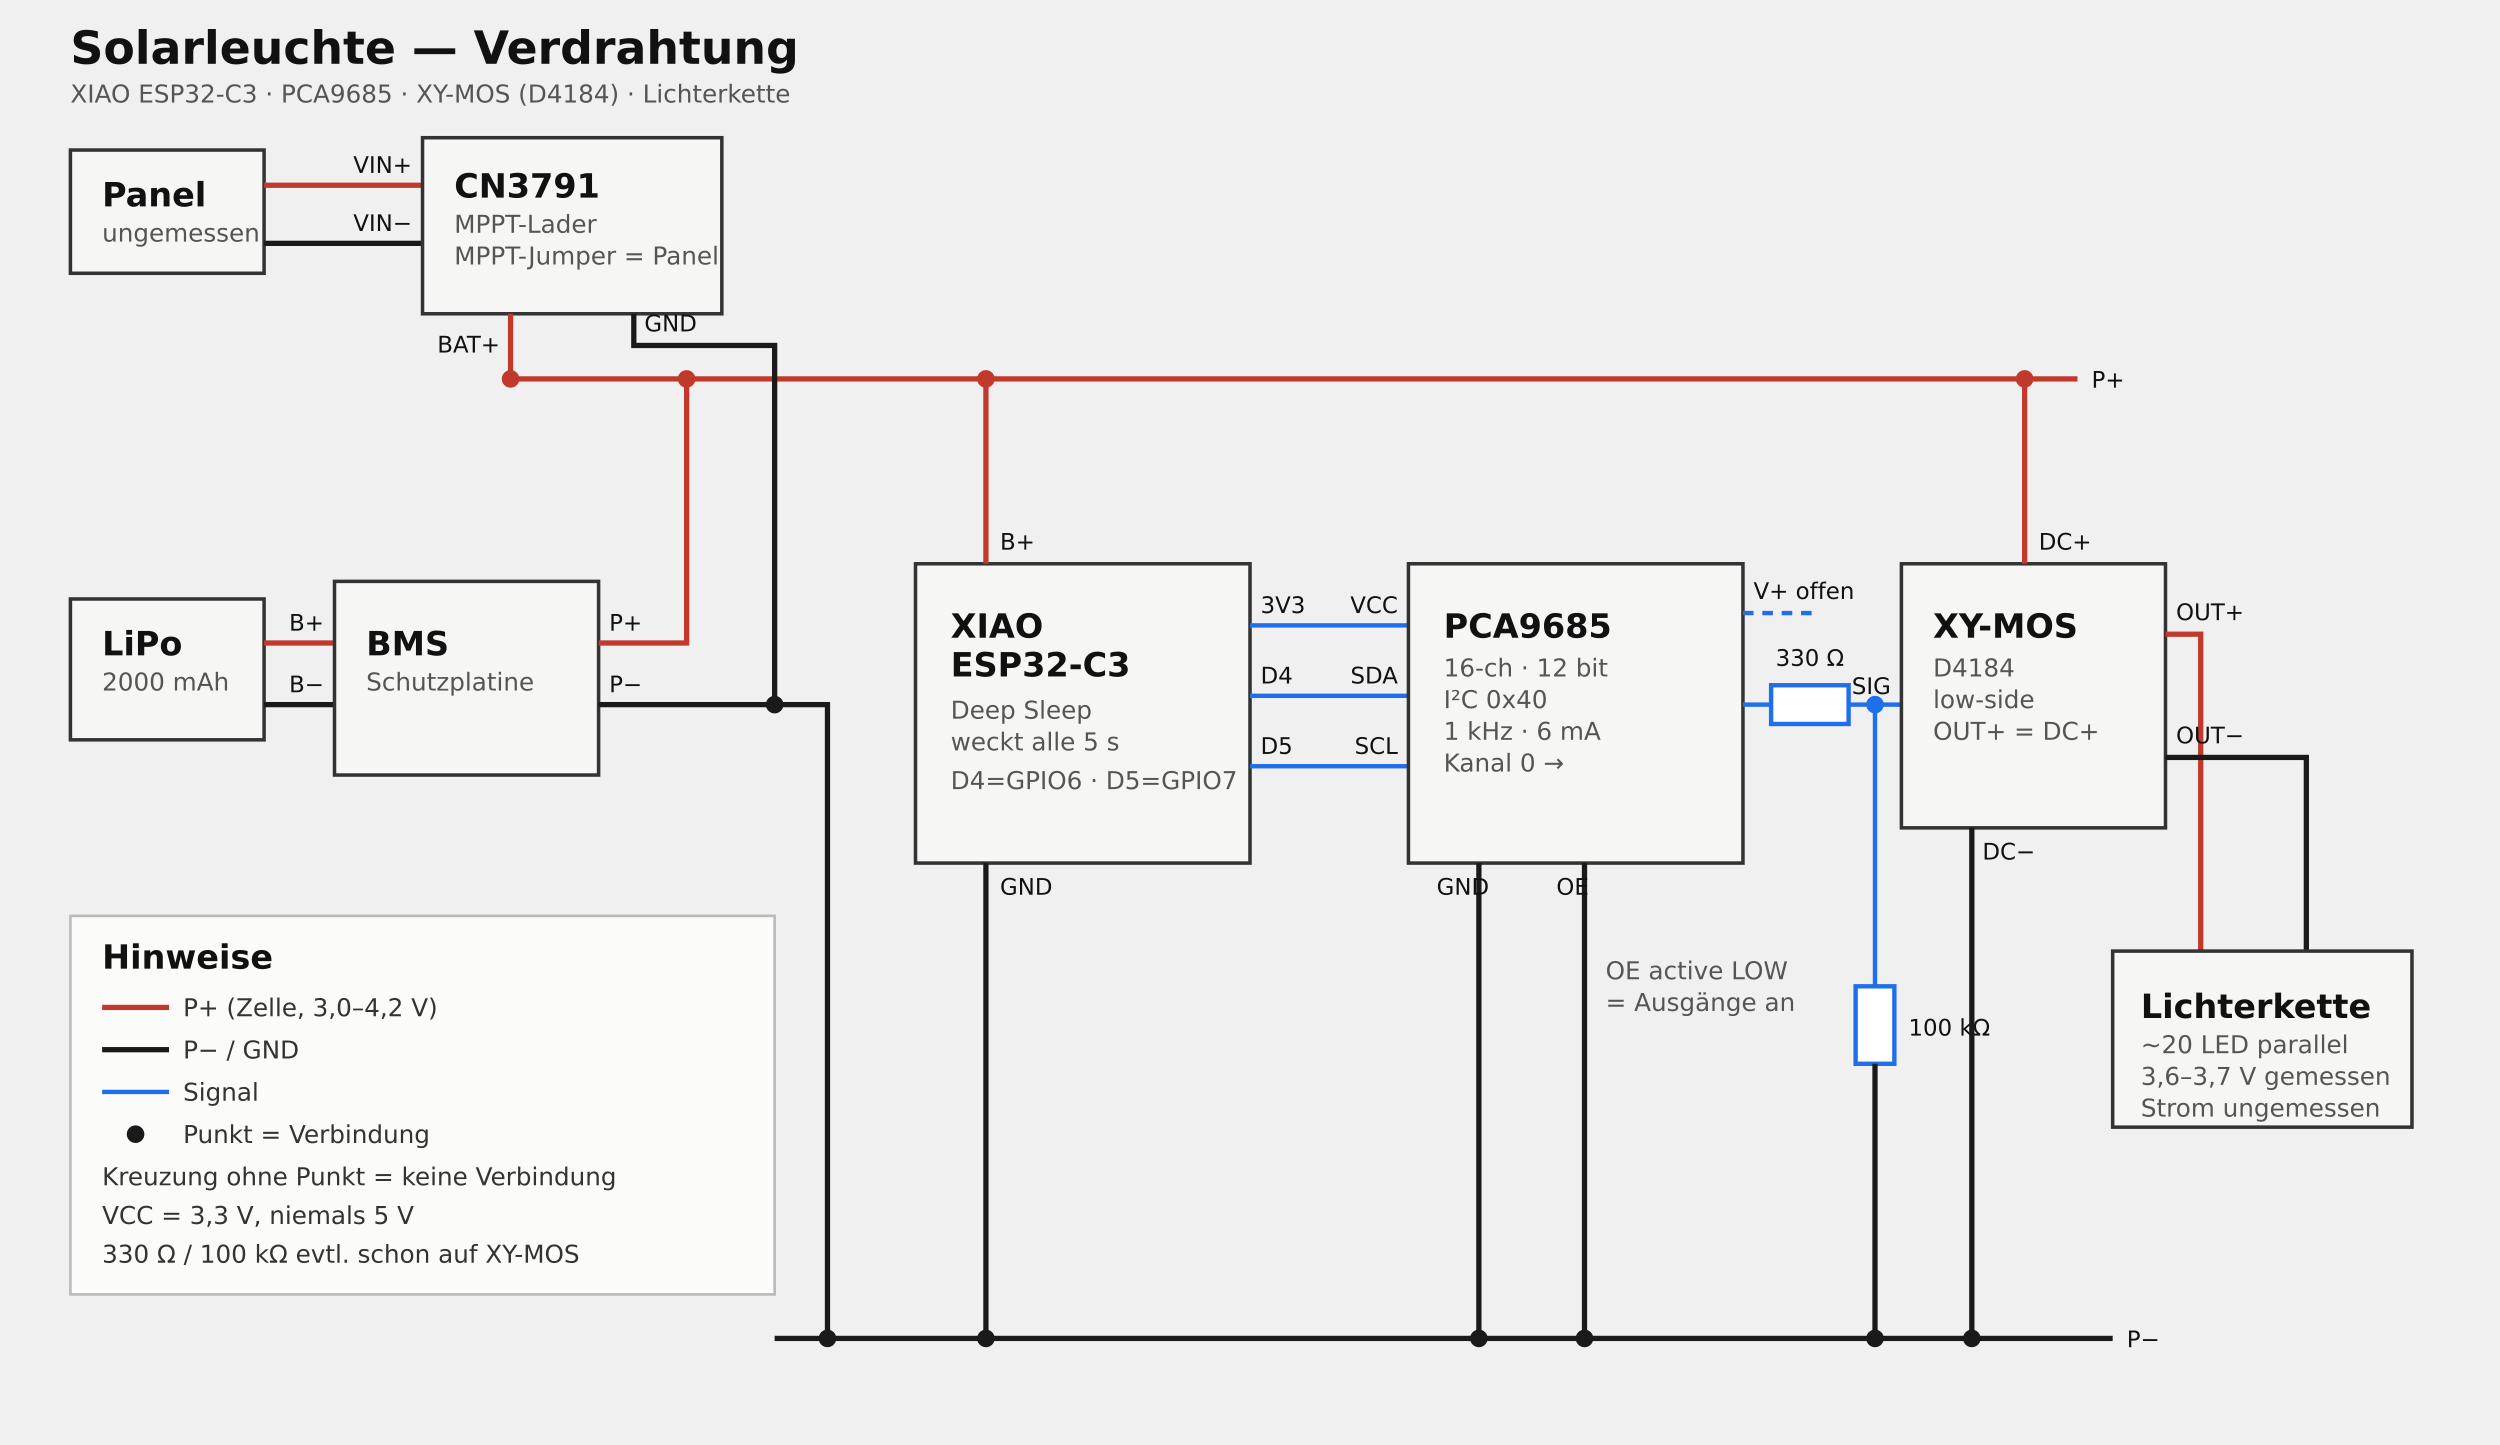
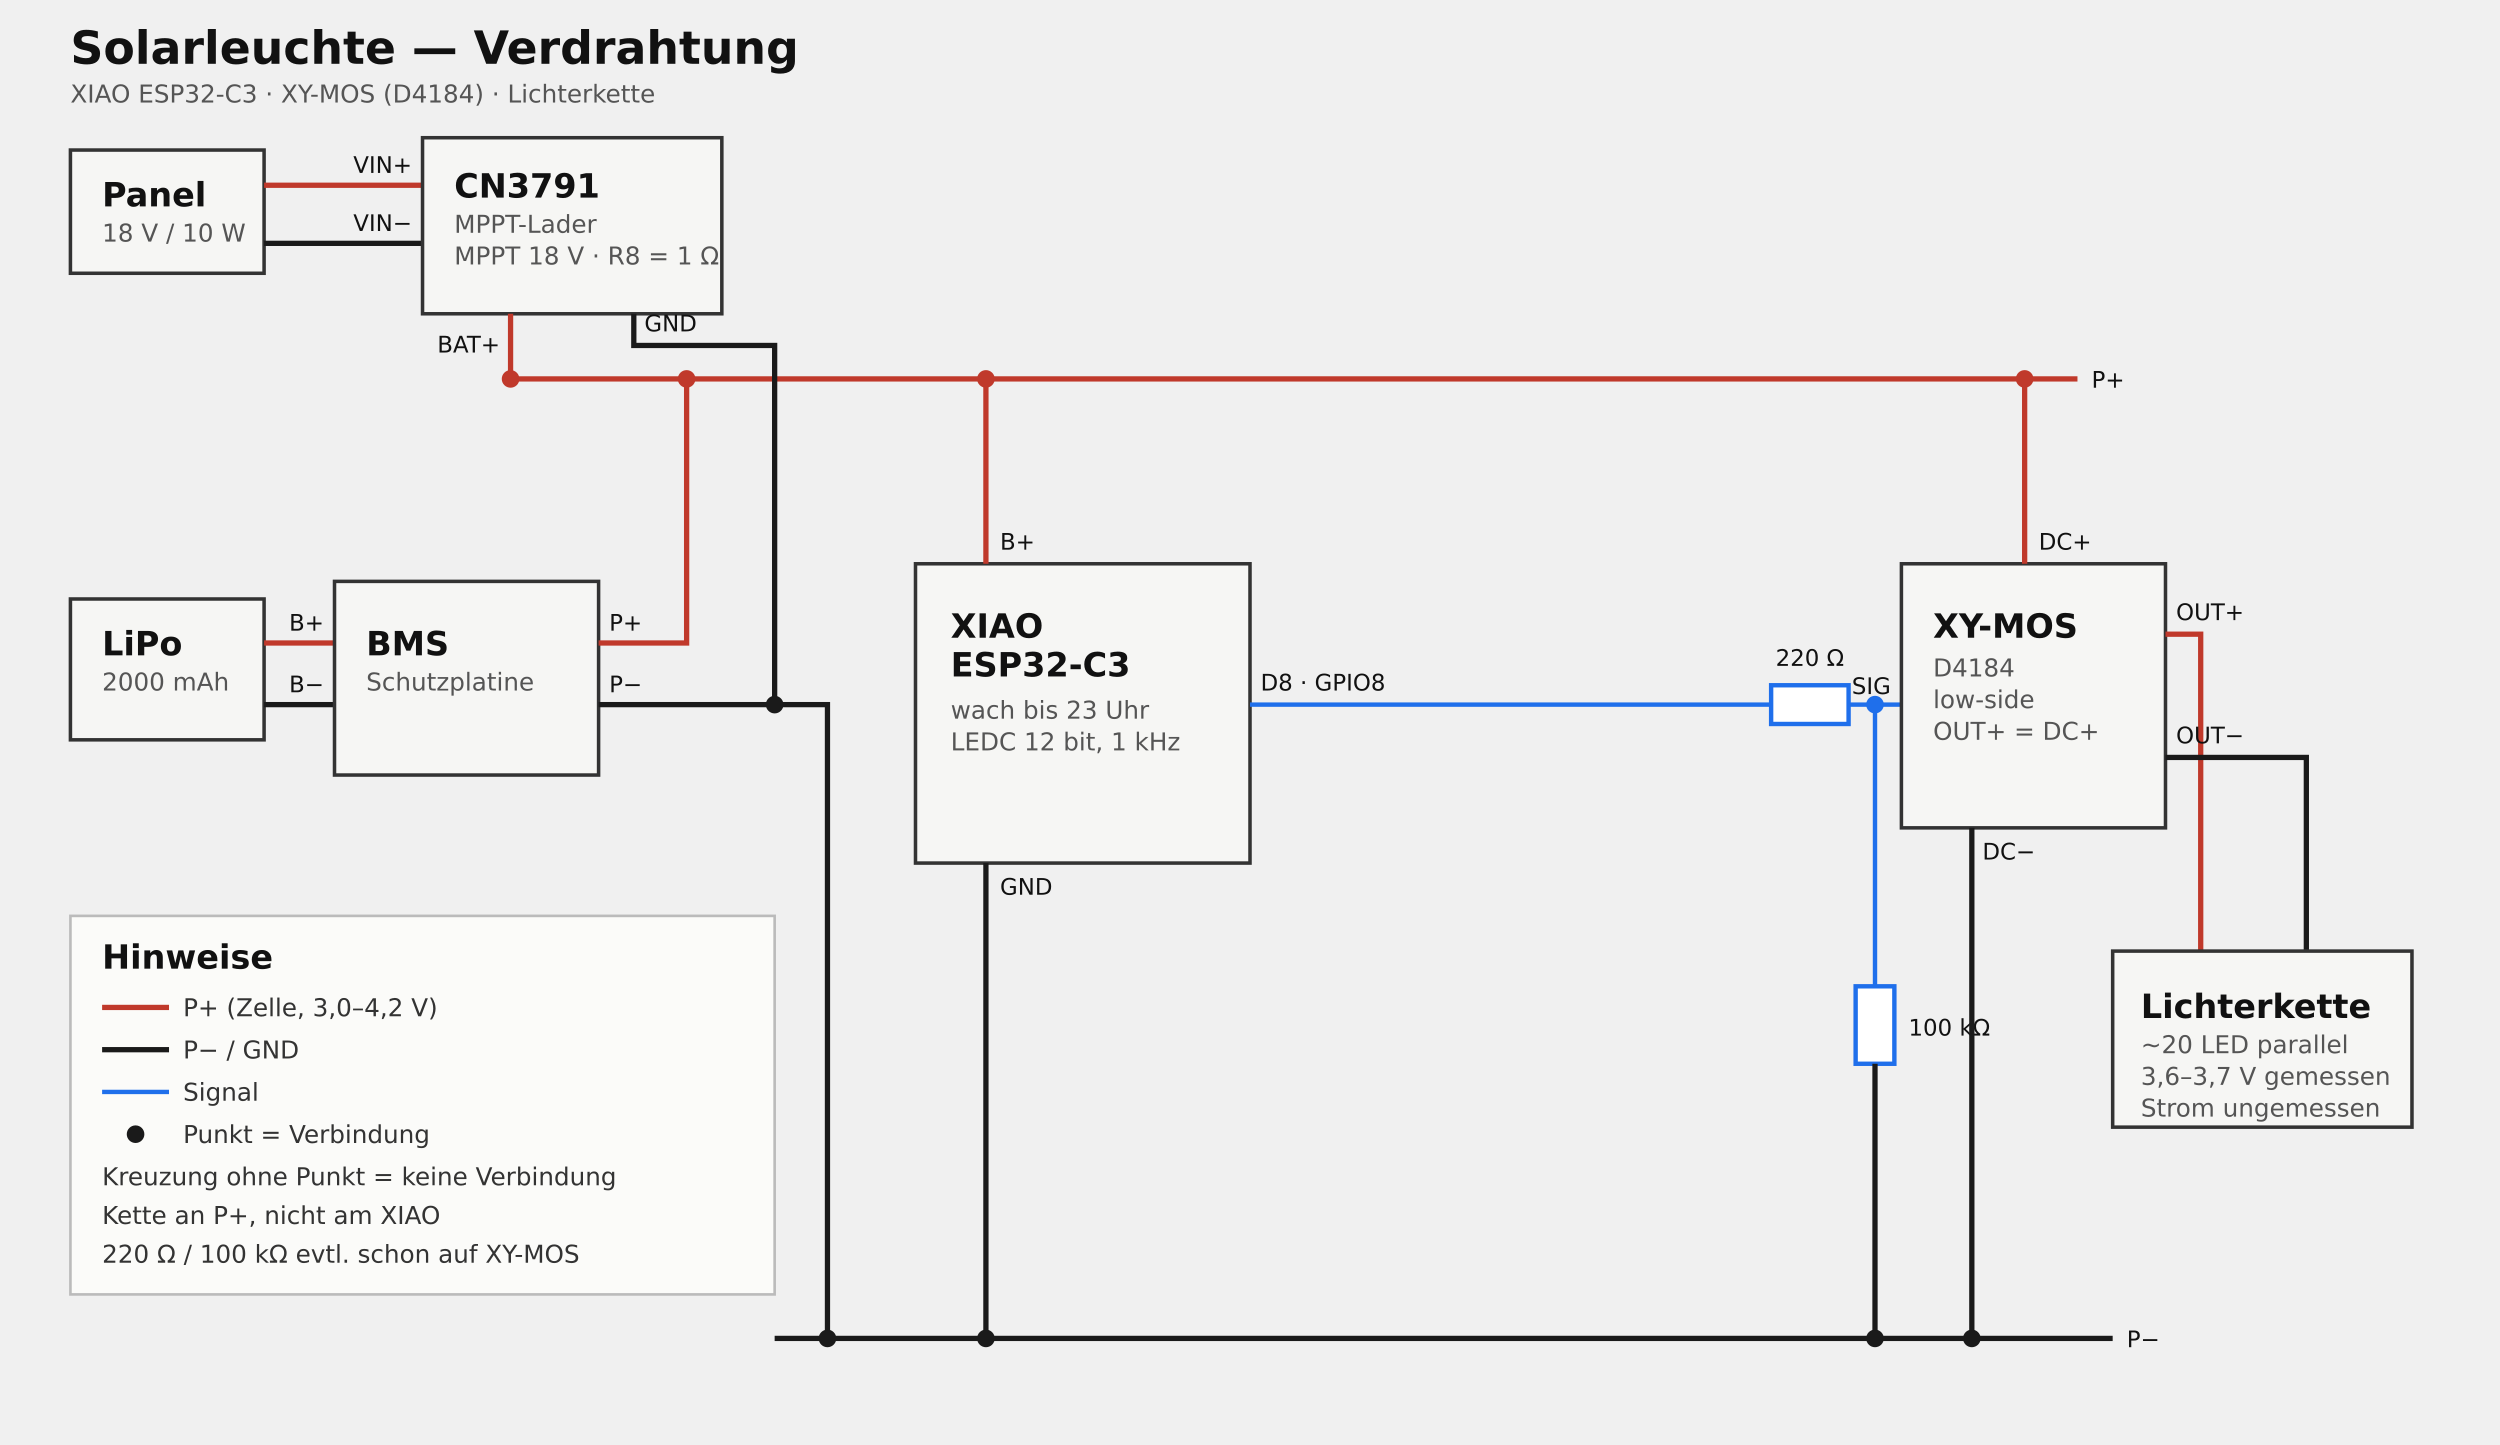
<svg xmlns="http://www.w3.org/2000/svg" width="297mm" height="171.6mm" viewBox="0 0 1420 820">
  <style>
    .blk  { fill:#f6f6f4; stroke:#333; stroke-width:2; }
    .lbl  { font-family:"DejaVu Sans",sans-serif; font-size:19px; fill:#111; font-weight:bold; }
    .sub  { font-family:"DejaVu Sans",sans-serif; font-size:14px; fill:#555; }
    .pin  { font-family:"DejaVu Sans",sans-serif; font-size:13px; fill:#111; }
    .note { font-family:"DejaVu Sans",sans-serif; font-size:14px; fill:#333; }
    .ttl  { font-family:"DejaVu Sans",sans-serif; font-size:26px; fill:#111; font-weight:bold; }
    .pos  { fill:none; stroke:#c0392b; stroke-width:3; }
    .neg  { fill:none; stroke:#1a1a1a; stroke-width:3; }
    .sig  { fill:none; stroke:#1f6feb; stroke-width:2.5; }
    .res  { fill:#fff; stroke:#1f6feb; stroke-width:2.5; }
    .dotp { fill:#c0392b; }
    .dotn { fill:#1a1a1a; }
    .dots { fill:#1f6feb; }
    .e    { text-anchor:end; }
    .m    { text-anchor:middle; }
  </style>
  <text class="ttl" x="40" y="36">Solarleuchte — Verdrahtung</text>
-   <text class="sub" x="40" y="58">XIAO ESP32-C3 · PCA9685 · XY-MOS (D4184) · Lichterkette</text>
+   <text class="sub" x="40" y="58">XIAO ESP32-C3 · XY-MOS (D4184) · Lichterkette</text>
  <line class="pos" x1="290" y1="215" x2="1180" y2="215" />
  <text class="pin" x="1188" y="220" fill="#c0392b">P+</text>
  <line class="neg" x1="440" y1="760" x2="1200" y2="760" />
  <text class="pin" x="1208" y="765">P−</text>
  <rect class="blk" x="40" y="85" width="110" height="70" />
  <text class="lbl" x="58" y="117">Panel</text>
-   <text class="sub" x="58" y="137">ungemessen</text>
+   <text class="sub" x="58" y="137">18 V / 10 W</text>
  <line class="pos" x1="150" y1="105" x2="240" y2="105" />
  <line class="neg" x1="150" y1="138" x2="240" y2="138" />
  <text class="pin e" x="234" y="98">VIN+</text>
  <text class="pin e" x="234" y="131">VIN−</text>
  <rect class="blk" x="240" y="78" width="170" height="100" />
  <text class="lbl" x="258" y="112">CN3791</text>
  <text class="sub" x="258" y="132">MPPT-Lader</text>
-   <text class="sub" x="258" y="150">MPPT-Jumper = Panel</text>
+   <text class="sub" x="258" y="150">MPPT 18 V · R8 = 1 Ω</text>
  <line class="pos" x1="290" y1="178" x2="290" y2="215" />
  <circle class="dotp" cx="290" cy="215" r="5" />
  <text class="pin e" x="284" y="200">BAT+</text>
  <polyline class="neg" points="360,178 360,196 440,196 440,400" />
  <circle class="dotn" cx="440" cy="400" r="5" />
  <text class="pin" x="366" y="188">GND</text>
  <rect class="blk" x="40" y="340" width="110" height="80" />
  <text class="lbl" x="58" y="372">LiPo</text>
  <text class="sub" x="58" y="392">2000 mAh</text>
  <line class="pos" x1="150" y1="365" x2="190" y2="365" />
  <line class="neg" x1="150" y1="400" x2="190" y2="400" />
  <rect class="blk" x="190" y="330" width="150" height="110" />
  <text class="lbl" x="208" y="372">BMS</text>
  <text class="sub" x="208" y="392">Schutzplatine</text>
  <text class="pin e" x="184" y="358">B+</text>
  <text class="pin e" x="184" y="393">B−</text>
  <text class="pin" x="346" y="358">P+</text>
  <text class="pin" x="346" y="393">P−</text>
  <polyline class="pos" points="340,365 390,365 390,215" />
  <circle class="dotp" cx="390" cy="215" r="5" />
  <polyline class="neg" points="340,400 470,400 470,760" />
  <circle class="dotn" cx="470" cy="760" r="5" />
  <rect class="blk" x="520" y="320" width="190" height="170" />
  <text class="lbl" x="540" y="362">XIAO</text>
  <text class="lbl" x="540" y="384">ESP32-C3</text>
-   <text class="sub" x="540" y="408">Deep Sleep</text>
-   <text class="sub" x="540" y="426">weckt alle 5 s</text>
-   <text class="sub" x="540" y="448">D4=GPIO6 · D5=GPIO7</text>
+   <text class="sub" x="540" y="408">wach bis 23 Uhr</text>
+   <text class="sub" x="540" y="426">LEDC 12 bit, 1 kHz</text>
  <line class="pos" x1="560" y1="320" x2="560" y2="215" />
  <circle class="dotp" cx="560" cy="215" r="5" />
  <text class="pin" x="568" y="312">B+</text>
  <line class="neg" x1="560" y1="490" x2="560" y2="760" />
  <circle class="dotn" cx="560" cy="760" r="5" />
  <text class="pin" x="568" y="508">GND</text>
-   <line class="sig" x1="710" y1="355" x2="800" y2="355" />
-   <line class="sig" x1="710" y1="395" x2="800" y2="395" />
-   <line class="sig" x1="710" y1="435" x2="800" y2="435" />
-   <text class="pin" x="716" y="348">3V3</text>
-   <text class="pin" x="716" y="388">D4</text>
-   <text class="pin" x="716" y="428">D5</text>
-   <text class="pin e" x="794" y="348">VCC</text>
-   <text class="pin e" x="794" y="388">SDA</text>
-   <text class="pin e" x="794" y="428">SCL</text>
-   <rect class="blk" x="800" y="320" width="190" height="170" />
-   <text class="lbl" x="820" y="362">PCA9685</text>
-   <text class="sub" x="820" y="384">16-ch · 12 bit</text>
-   <text class="sub" x="820" y="402">I²C 0x40</text>
-   <text class="sub" x="820" y="420">1 kHz · 6 mA</text>
-   <text class="sub" x="820" y="438">Kanal 0 →</text>
-   <line class="neg" x1="840" y1="490" x2="840" y2="760" />
-   <circle class="dotn" cx="840" cy="760" r="5" />
-   <text class="pin" x="816" y="508">GND</text>
-   <line class="neg" x1="900" y1="490" x2="900" y2="760" />
-   <circle class="dotn" cx="900" cy="760" r="5" />
-   <text class="pin" x="884" y="508">OE</text>
-   <text class="sub" x="912" y="556">OE active LOW</text>
-   <text class="sub" x="912" y="574">= Ausgänge an</text>
-   <line class="sig" x1="990" y1="348" x2="1030" y2="348" stroke-dasharray="6 5" />
-   <text class="pin" x="996" y="340">V+ offen</text>
-   <line class="sig" x1="990" y1="400" x2="1006" y2="400" />
+   <line class="sig" x1="710" y1="400" x2="1006" y2="400" />
+   <text class="pin" x="716" y="392">D8 · GPIO8</text>
  <rect class="res" x="1006" y="389" width="44" height="22" />
-   <text class="pin m" x="1028" y="378">330 Ω</text>
+   <text class="pin m" x="1028" y="378">220 Ω</text>
  <line class="sig" x1="1050" y1="400" x2="1080" y2="400" />
  <circle class="dots" cx="1065" cy="400" r="5" />
  <text class="pin e" x="1074" y="394">SIG</text>
  <line class="sig" x1="1065" y1="400" x2="1065" y2="560" />
  <rect class="res" x="1054" y="560" width="22" height="44" />
  <text class="pin" x="1084" y="588">100 kΩ</text>
  <line class="neg" x1="1065" y1="604" x2="1065" y2="760" />
  <circle class="dotn" cx="1065" cy="760" r="5" />
  <rect class="blk" x="1080" y="320" width="150" height="150" />
  <text class="lbl" x="1098" y="362">XY-MOS</text>
  <text class="sub" x="1098" y="384">D4184</text>
  <text class="sub" x="1098" y="402">low-side</text>
  <text class="sub" x="1098" y="420">OUT+ = DC+</text>
  <line class="pos" x1="1150" y1="320" x2="1150" y2="215" />
  <circle class="dotp" cx="1150" cy="215" r="5" />
  <text class="pin" x="1158" y="312">DC+</text>
  <line class="neg" x1="1120" y1="470" x2="1120" y2="760" />
  <circle class="dotn" cx="1120" cy="760" r="5" />
  <text class="pin" x="1126" y="488">DC−</text>
  <polyline class="pos" points="1230,360 1250,360 1250,540" />
  <text class="pin" x="1236" y="352">OUT+</text>
  <polyline class="neg" points="1230,430 1310,430 1310,540" />
  <text class="pin" x="1236" y="422">OUT−</text>
  <rect class="blk" x="1200" y="540" width="170" height="100" />
  <text class="lbl" x="1216" y="578">Lichterkette</text>
  <text class="sub" x="1216" y="598">~20 LED parallel</text>
  <text class="sub" x="1216" y="616">3,6–3,7 V gemessen</text>
  <text class="sub" x="1216" y="634">Strom ungemessen</text>
  <rect x="40" y="520" width="400" height="215" fill="#fbfbf9" stroke="#bbb" stroke-width="1.5" />
  <text class="lbl" x="58" y="550">Hinweise</text>
  <line class="pos" x1="58" y1="572" x2="96" y2="572" />
  <text class="note" x="104" y="577">P+ (Zelle, 3,0–4,2 V)</text>
  <line class="neg" x1="58" y1="596" x2="96" y2="596" />
  <text class="note" x="104" y="601">P− / GND</text>
  <line class="sig" x1="58" y1="620" x2="96" y2="620" />
  <text class="note" x="104" y="625">Signal</text>
  <circle class="dotn" cx="77" cy="644" r="5" />
  <text class="note" x="104" y="649">Punkt = Verbindung</text>
  <text class="note" x="58" y="673">Kreuzung ohne Punkt = keine Verbindung</text>
-   <text class="note" x="58" y="695">VCC = 3,3 V, niemals 5 V</text>
-   <text class="note" x="58" y="717">330 Ω / 100 kΩ evtl. schon auf XY-MOS</text>
+   <text class="note" x="58" y="695">Kette an P+, nicht am XIAO</text>
+   <text class="note" x="58" y="717">220 Ω / 100 kΩ evtl. schon auf XY-MOS</text>
</svg>
